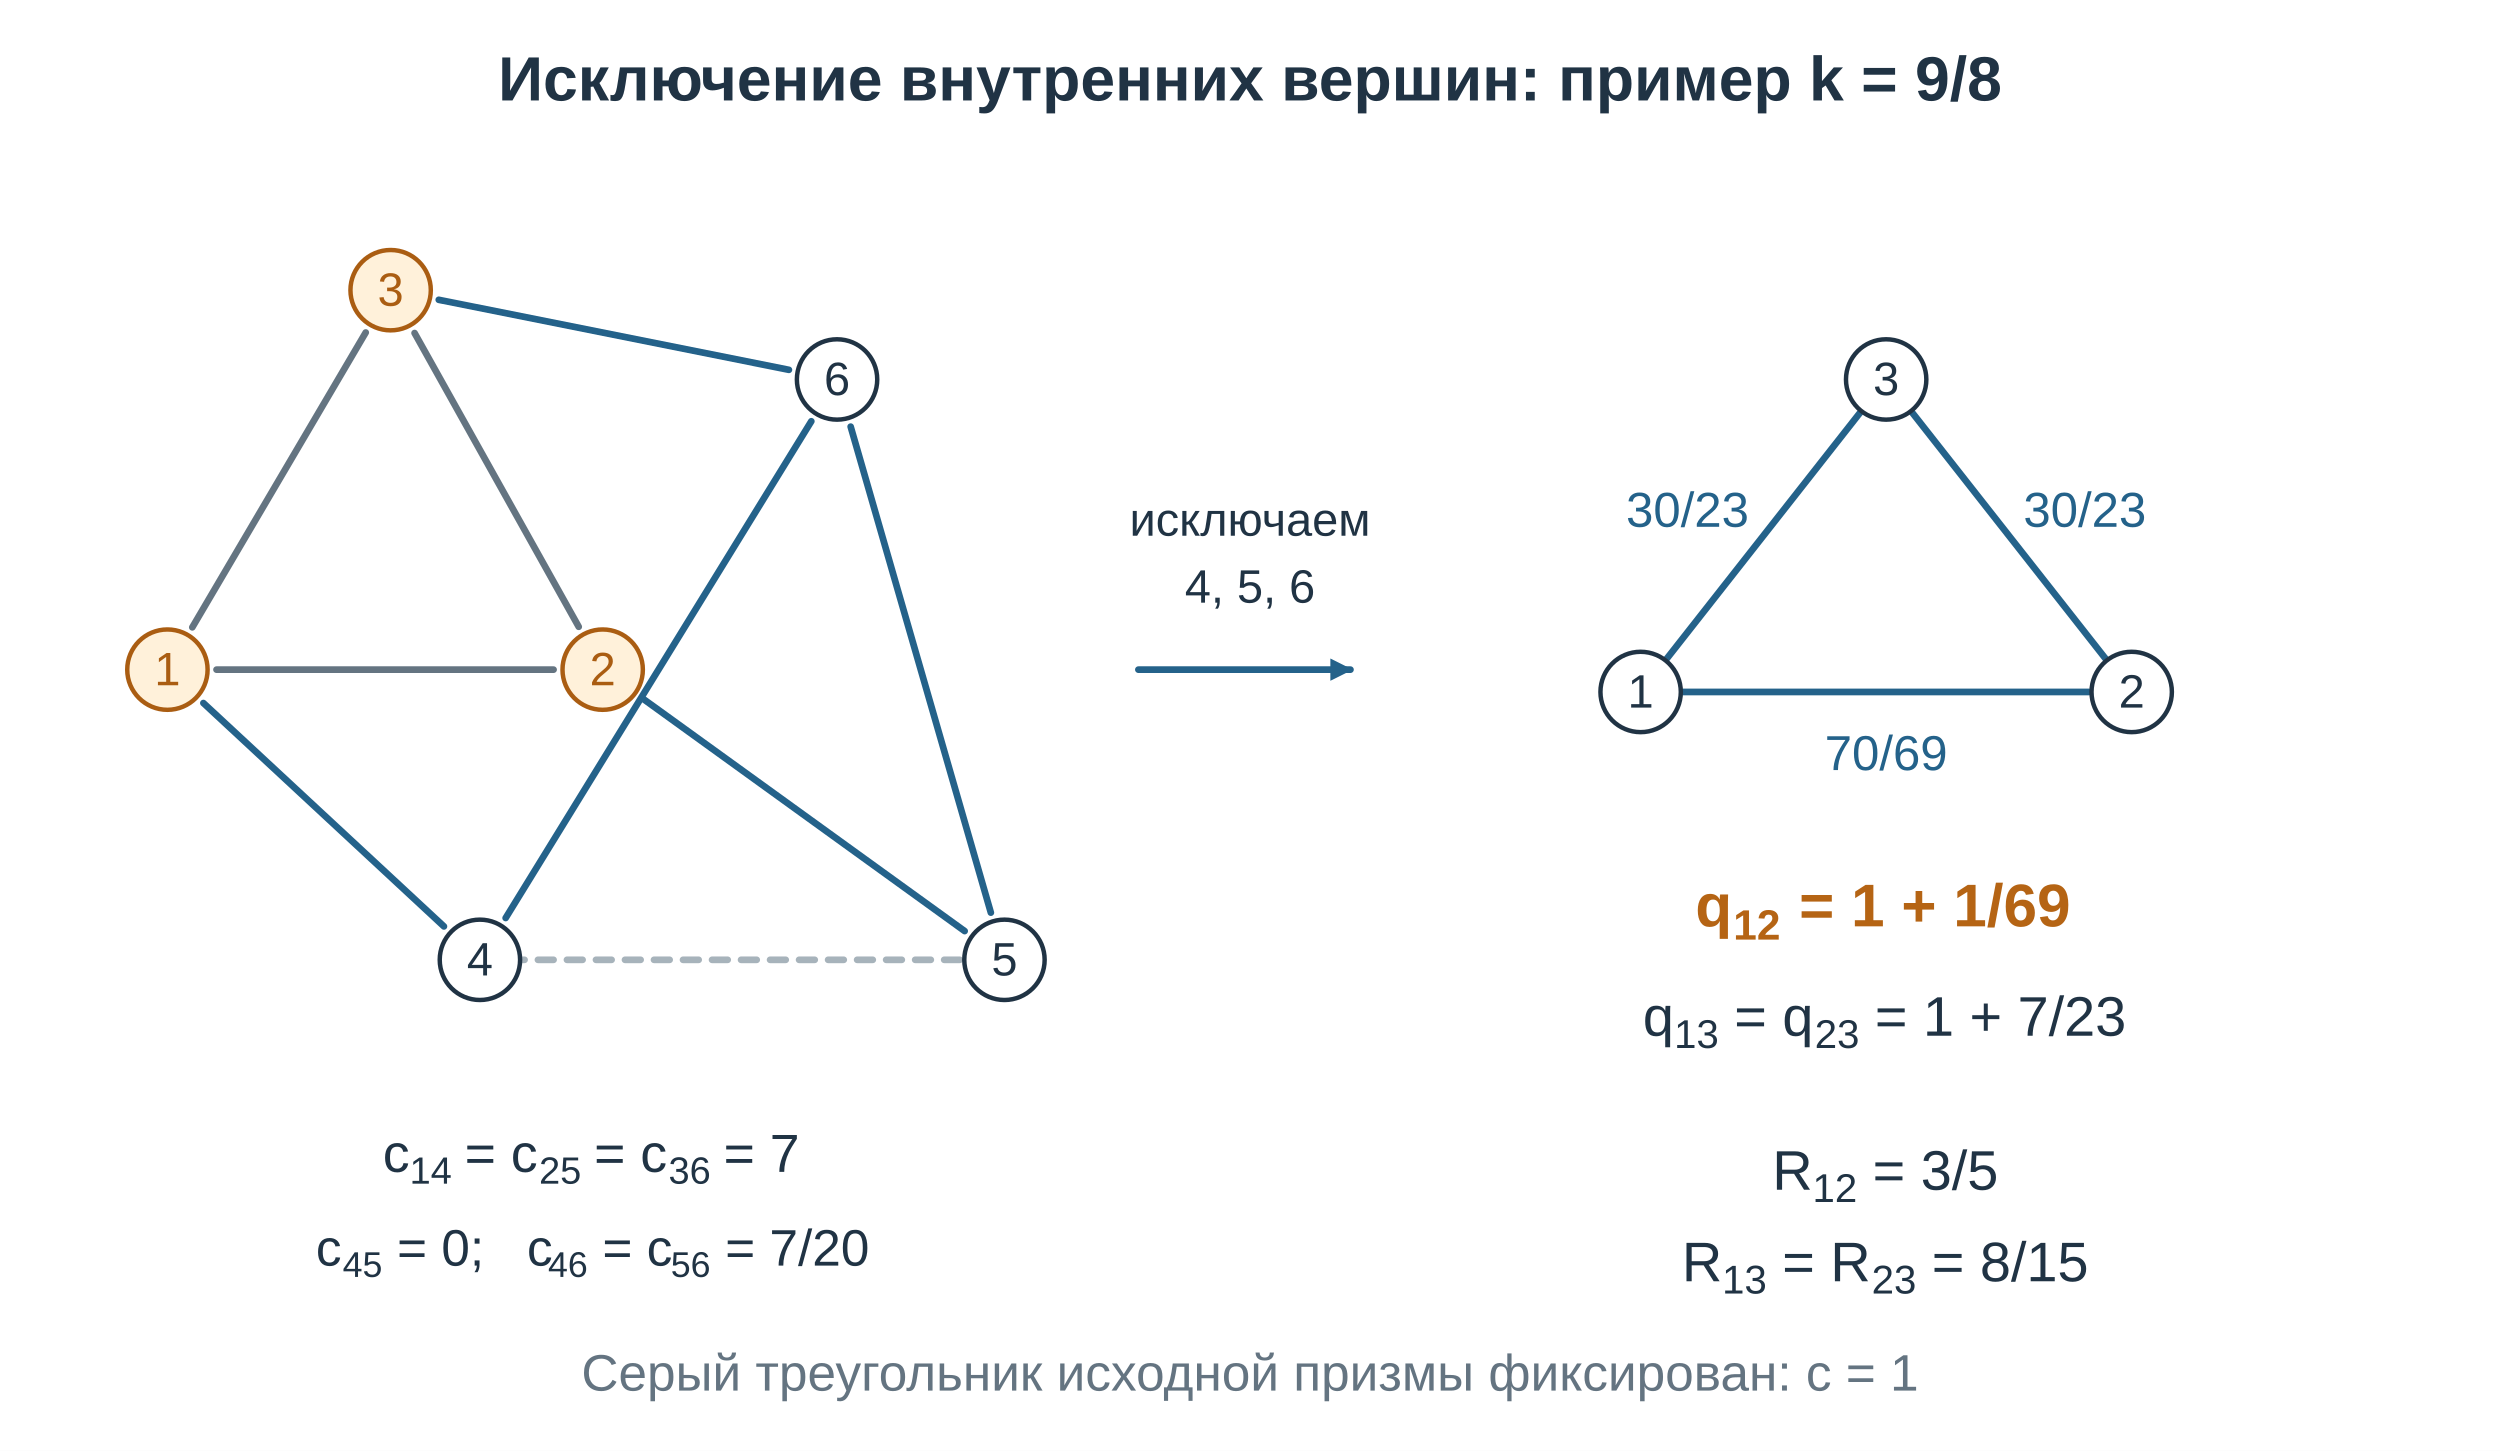
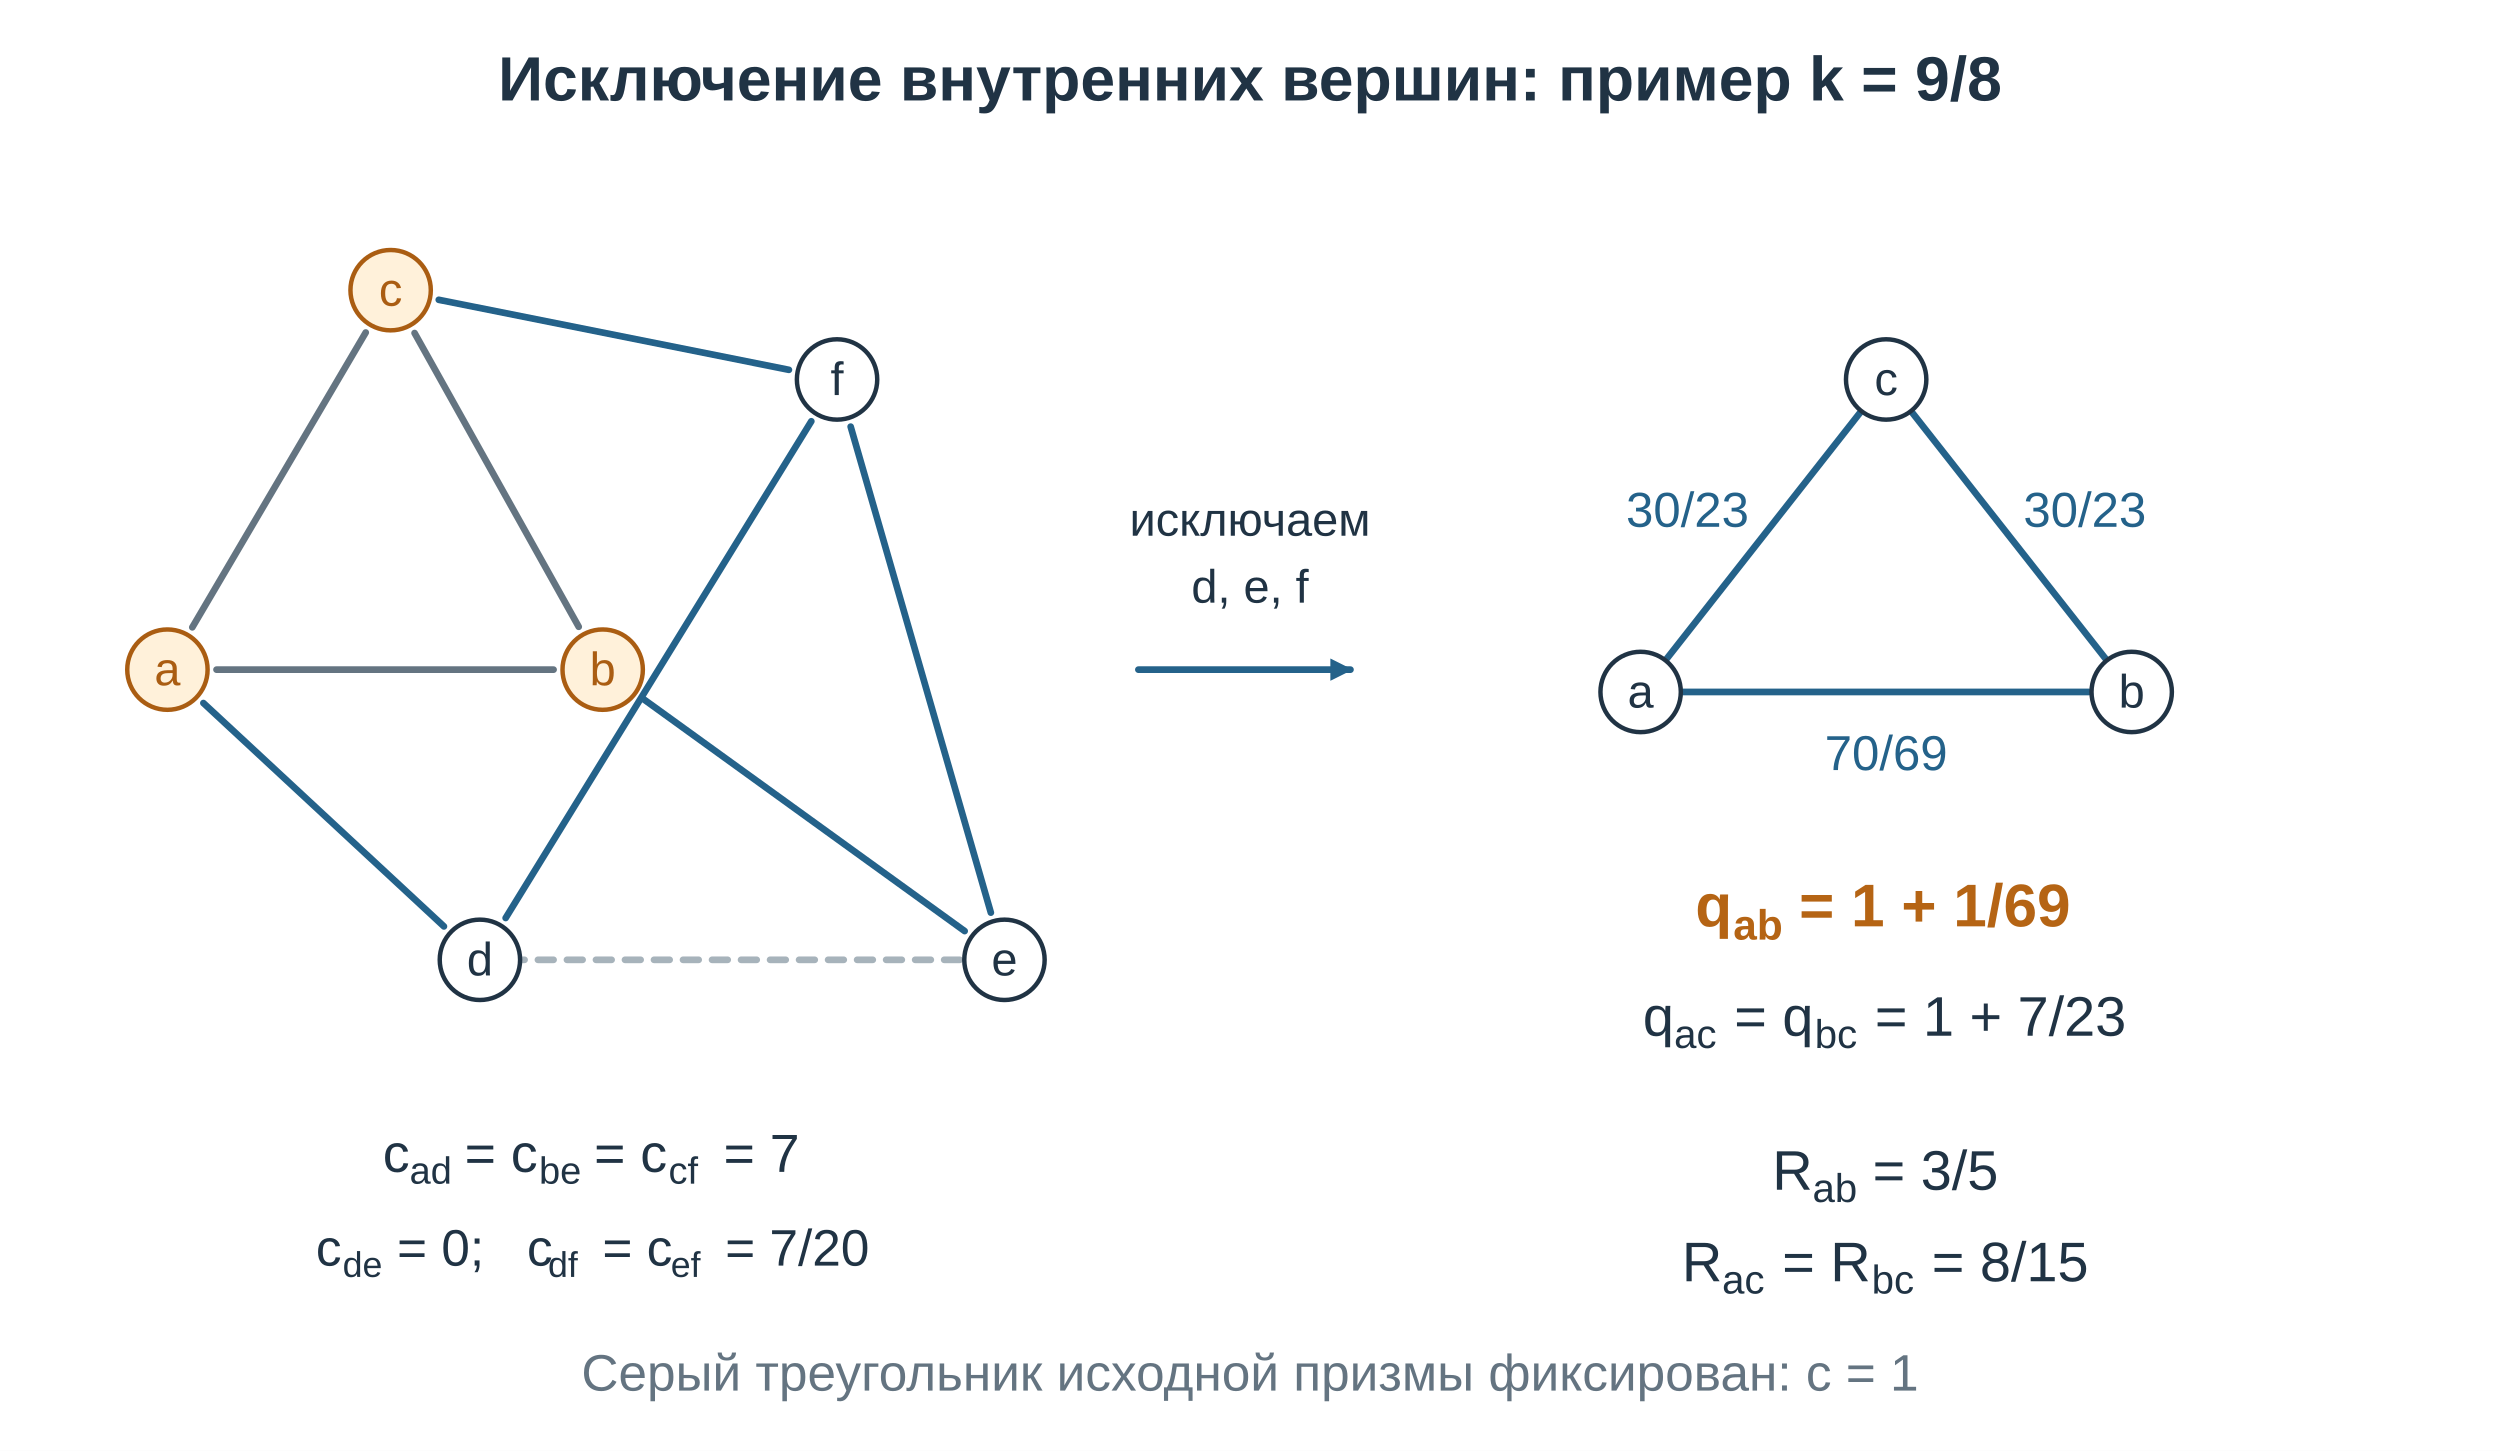
<svg xmlns="http://www.w3.org/2000/svg" width="1120" height="650" viewBox="0 0 1120 650" role="img" aria-labelledby="title">
  <defs>
    <marker id="arrow" markerWidth="12" markerHeight="12" refX="9" refY="5" orient="auto" markerUnits="userSpaceOnUse">
      <path d="M0 0 L10 5 L0 10 Z" fill="#24628a" />
    </marker>
  </defs>
  <style>text{font-family:Arial,sans-serif;fill:#203344}path,line{stroke-linecap:round;stroke-linejoin:round}</style>
  <rect width="1120" height="650" fill="white" />
  <text xml:space="preserve" x="560" y="45" font-size="28" fill="#203344" style="fill:#203344" font-weight="600" text-anchor="middle">Исключение внутренних вершин: пример k = 9/8</text>
  <line x1="97.0" y1="300.0" x2="248.0" y2="300.0" stroke="#647481" stroke-width="3" />
  <line x1="86.154" y1="281.037" x2="163.846" y2="148.963" stroke="#647481" stroke-width="3" />
  <line x1="259.268" y1="280.795" x2="185.732" y2="149.205" stroke="#647481" stroke-width="3" />
  <line x1="91.121" y1="314.97" x2="198.879" y2="415.03" stroke="#24628a" stroke-width="3" />
  <line x1="287.835" y1="312.881" x2="432.165" y2="417.119" stroke="#24628a" stroke-width="3" />
  <line x1="196.573" y1="134.315" x2="353.427" y2="165.685" stroke="#24628a" stroke-width="3" />
  <line x1="226.53" y1="411.264" x2="363.47" y2="188.736" stroke="#24628a" stroke-width="3" />
  <line x1="443.902" y1="408.862" x2="381.098" y2="191.138" stroke="#24628a" stroke-width="3" />
  <line x1="215" y1="430" x2="450" y2="430" stroke="#a7b3bb" stroke-width="3" stroke-dasharray="7 6" />
  <circle cx="75" cy="300" r="18" fill="#fff1da" stroke="#aa5d12" stroke-width="2" />
-   <text xml:space="preserve" x="75" y="307" font-size="21" fill="#aa5d12" style="fill:#aa5d12" font-weight="400" text-anchor="middle">1</text>
+   <text xml:space="preserve" x="75" y="307" font-size="21" fill="#aa5d12" style="fill:#aa5d12" font-weight="400" text-anchor="middle">a</text>
  <circle cx="270" cy="300" r="18" fill="#fff1da" stroke="#aa5d12" stroke-width="2" />
-   <text xml:space="preserve" x="270" y="307" font-size="21" fill="#aa5d12" style="fill:#aa5d12" font-weight="400" text-anchor="middle">2</text>
+   <text xml:space="preserve" x="270" y="307" font-size="21" fill="#aa5d12" style="fill:#aa5d12" font-weight="400" text-anchor="middle">b</text>
  <circle cx="175" cy="130" r="18" fill="#fff1da" stroke="#aa5d12" stroke-width="2" />
-   <text xml:space="preserve" x="175" y="137" font-size="21" fill="#aa5d12" style="fill:#aa5d12" font-weight="400" text-anchor="middle">3</text>
+   <text xml:space="preserve" x="175" y="137" font-size="21" fill="#aa5d12" style="fill:#aa5d12" font-weight="400" text-anchor="middle">c</text>
  <circle cx="215" cy="430" r="18" fill="white" stroke="#203344" stroke-width="2" />
-   <text xml:space="preserve" x="215" y="437" font-size="21" fill="#203344" style="fill:#203344" font-weight="400" text-anchor="middle">4</text>
+   <text xml:space="preserve" x="215" y="437" font-size="21" fill="#203344" style="fill:#203344" font-weight="400" text-anchor="middle">d</text>
  <circle cx="450" cy="430" r="18" fill="white" stroke="#203344" stroke-width="2" />
-   <text xml:space="preserve" x="450" y="437" font-size="21" fill="#203344" style="fill:#203344" font-weight="400" text-anchor="middle">5</text>
+   <text xml:space="preserve" x="450" y="437" font-size="21" fill="#203344" style="fill:#203344" font-weight="400" text-anchor="middle">e</text>
  <circle cx="375" cy="170" r="18" fill="white" stroke="#203344" stroke-width="2" />
-   <text xml:space="preserve" x="375" y="177" font-size="21" fill="#203344" style="fill:#203344" font-weight="400" text-anchor="middle">6</text>
+   <text xml:space="preserve" x="375" y="177" font-size="21" fill="#203344" style="fill:#203344" font-weight="400" text-anchor="middle">f</text>
  <text xml:space="preserve" x="171.5" y="525" font-size="24" fill="#203344" style="fill:#203344" font-weight="400" text-anchor="start">c</text>
-   <text xml:space="preserve" x="183.5" y="530.28" font-size="17" fill="#203344" style="fill:#203344" font-weight="400" text-anchor="start">14</text>
+   <text xml:space="preserve" x="183.5" y="530.28" font-size="17" fill="#203344" style="fill:#203344" font-weight="400" text-anchor="start">ad</text>
  <text xml:space="preserve" x="201.5" y="525" font-size="24" fill="#203344" style="fill:#203344" font-weight="400" text-anchor="start"> = c</text>
-   <text xml:space="preserve" x="241.5" y="530.28" font-size="17" fill="#203344" style="fill:#203344" font-weight="400" text-anchor="start">25</text>
+   <text xml:space="preserve" x="241.5" y="530.28" font-size="17" fill="#203344" style="fill:#203344" font-weight="400" text-anchor="start">be</text>
  <text xml:space="preserve" x="259.5" y="525" font-size="24" fill="#203344" style="fill:#203344" font-weight="400" text-anchor="start"> = c</text>
-   <text xml:space="preserve" x="299.5" y="530.28" font-size="17" fill="#203344" style="fill:#203344" font-weight="400" text-anchor="start">36</text>
+   <text xml:space="preserve" x="299.5" y="530.28" font-size="17" fill="#203344" style="fill:#203344" font-weight="400" text-anchor="start">cf</text>
  <text xml:space="preserve" x="317.5" y="525" font-size="24" fill="#203344" style="fill:#203344" font-weight="400" text-anchor="start"> = 7</text>
  <text xml:space="preserve" x="141.5" y="567" font-size="23" fill="#203344" style="fill:#203344" font-weight="400" text-anchor="start">c</text>
-   <text xml:space="preserve" x="153.5" y="572.06" font-size="16" fill="#203344" style="fill:#203344" font-weight="400" text-anchor="start">45</text>
+   <text xml:space="preserve" x="153.5" y="572.06" font-size="16" fill="#203344" style="fill:#203344" font-weight="400" text-anchor="start">de</text>
  <text xml:space="preserve" x="171.5" y="567" font-size="23" fill="#203344" style="fill:#203344" font-weight="400" text-anchor="start"> = 0;   c</text>
-   <text xml:space="preserve" x="245.5" y="572.06" font-size="16" fill="#203344" style="fill:#203344" font-weight="400" text-anchor="start">46</text>
+   <text xml:space="preserve" x="245.5" y="572.06" font-size="16" fill="#203344" style="fill:#203344" font-weight="400" text-anchor="start">df</text>
  <text xml:space="preserve" x="263.5" y="567" font-size="23" fill="#203344" style="fill:#203344" font-weight="400" text-anchor="start"> = c</text>
-   <text xml:space="preserve" x="300.5" y="572.06" font-size="16" fill="#203344" style="fill:#203344" font-weight="400" text-anchor="start">56</text>
+   <text xml:space="preserve" x="300.5" y="572.06" font-size="16" fill="#203344" style="fill:#203344" font-weight="400" text-anchor="start">ef</text>
  <text xml:space="preserve" x="318.5" y="567" font-size="23" fill="#203344" style="fill:#203344" font-weight="400" text-anchor="start"> = 7/20</text>
  <line x1="510" y1="300" x2="605" y2="300" stroke="#24628a" stroke-width="3" marker-end="url(#arrow)" />
  <text xml:space="preserve" x="560" y="240" font-size="21" fill="#203344" style="fill:#203344" font-weight="400" text-anchor="middle">исключаем</text>
-   <text xml:space="preserve" x="560" y="270" font-size="21" fill="#203344" style="fill:#203344" font-weight="400" text-anchor="middle">4, 5, 6</text>
+   <text xml:space="preserve" x="560" y="270" font-size="21" fill="#203344" style="fill:#203344" font-weight="400" text-anchor="middle">d, e, f</text>
  <line x1="754.0" y1="310.0" x2="936.0" y2="310.0" stroke="#24628a" stroke-width="3" />
  <text xml:space="preserve" x="845.0" y="345.0" font-size="22" fill="#24628a" style="fill:#24628a" font-weight="400" text-anchor="middle">70/69</text>
  <line x1="746.739" y1="295.06" x2="833.261" y2="184.94" stroke="#24628a" stroke-width="3" />
  <text xml:space="preserve" x="756.0" y="236.0" font-size="22" fill="#24628a" style="fill:#24628a" font-weight="400" text-anchor="middle">30/23</text>
  <line x1="943.261" y1="295.06" x2="856.739" y2="184.94" stroke="#24628a" stroke-width="3" />
  <text xml:space="preserve" x="934.0" y="236.0" font-size="22" fill="#24628a" style="fill:#24628a" font-weight="400" text-anchor="middle">30/23</text>
  <circle cx="735" cy="310" r="18" fill="white" stroke="#203344" stroke-width="2" />
-   <text xml:space="preserve" x="735" y="317" font-size="21" fill="#203344" style="fill:#203344" font-weight="400" text-anchor="middle">1</text>
+   <text xml:space="preserve" x="735" y="317" font-size="21" fill="#203344" style="fill:#203344" font-weight="400" text-anchor="middle">a</text>
  <circle cx="955" cy="310" r="18" fill="white" stroke="#203344" stroke-width="2" />
-   <text xml:space="preserve" x="955" y="317" font-size="21" fill="#203344" style="fill:#203344" font-weight="400" text-anchor="middle">2</text>
+   <text xml:space="preserve" x="955" y="317" font-size="21" fill="#203344" style="fill:#203344" font-weight="400" text-anchor="middle">b</text>
  <circle cx="845" cy="170" r="18" fill="white" stroke="#203344" stroke-width="2" />
-   <text xml:space="preserve" x="845" y="177" font-size="21" fill="#203344" style="fill:#203344" font-weight="400" text-anchor="middle">3</text>
+   <text xml:space="preserve" x="845" y="177" font-size="21" fill="#203344" style="fill:#203344" font-weight="400" text-anchor="middle">c</text>
  <text xml:space="preserve" x="759.5" y="415" font-size="27" fill="#b56414" style="fill:#b56414" font-weight="600" text-anchor="start">q</text>
-   <text xml:space="preserve" x="776.5" y="420.94" font-size="19" fill="#b56414" style="fill:#b56414" font-weight="600" text-anchor="start">12</text>
+   <text xml:space="preserve" x="776.5" y="420.94" font-size="19" fill="#b56414" style="fill:#b56414" font-weight="600" text-anchor="start">ab</text>
  <text xml:space="preserve" x="798.5" y="415" font-size="27" fill="#b56414" style="fill:#b56414" font-weight="600" text-anchor="start"> = 1 + 1/69</text>
  <text xml:space="preserve" x="736.0" y="464" font-size="25" fill="#203344" style="fill:#203344" font-weight="400" text-anchor="start">q</text>
-   <text xml:space="preserve" x="750.0" y="469.5" font-size="18" fill="#203344" style="fill:#203344" font-weight="400" text-anchor="start">13</text>
+   <text xml:space="preserve" x="750.0" y="469.5" font-size="18" fill="#203344" style="fill:#203344" font-weight="400" text-anchor="start">ac</text>
  <text xml:space="preserve" x="770.0" y="464" font-size="25" fill="#203344" style="fill:#203344" font-weight="400" text-anchor="start"> = q</text>
-   <text xml:space="preserve" x="813.0" y="469.5" font-size="18" fill="#203344" style="fill:#203344" font-weight="400" text-anchor="start">23</text>
+   <text xml:space="preserve" x="813.0" y="469.5" font-size="18" fill="#203344" style="fill:#203344" font-weight="400" text-anchor="start">bc</text>
  <text xml:space="preserve" x="833.0" y="464" font-size="25" fill="#203344" style="fill:#203344" font-weight="400" text-anchor="start"> = 1 + 7/23</text>
  <text xml:space="preserve" x="794.0" y="533" font-size="25" fill="#203344" style="fill:#203344" font-weight="400" text-anchor="start">R</text>
-   <text xml:space="preserve" x="812.0" y="538.5" font-size="18" fill="#203344" style="fill:#203344" font-weight="400" text-anchor="start">12</text>
+   <text xml:space="preserve" x="812.0" y="538.5" font-size="18" fill="#203344" style="fill:#203344" font-weight="400" text-anchor="start">ab</text>
  <text xml:space="preserve" x="832.0" y="533" font-size="25" fill="#203344" style="fill:#203344" font-weight="400" text-anchor="start"> = 3/5</text>
  <text xml:space="preserve" x="753.5" y="574" font-size="25" fill="#203344" style="fill:#203344" font-weight="400" text-anchor="start">R</text>
-   <text xml:space="preserve" x="771.5" y="579.5" font-size="18" fill="#203344" style="fill:#203344" font-weight="400" text-anchor="start">13</text>
+   <text xml:space="preserve" x="771.5" y="579.5" font-size="18" fill="#203344" style="fill:#203344" font-weight="400" text-anchor="start">ac</text>
  <text xml:space="preserve" x="791.5" y="574" font-size="25" fill="#203344" style="fill:#203344" font-weight="400" text-anchor="start"> = R</text>
-   <text xml:space="preserve" x="838.5" y="579.5" font-size="18" fill="#203344" style="fill:#203344" font-weight="400" text-anchor="start">23</text>
+   <text xml:space="preserve" x="838.5" y="579.5" font-size="18" fill="#203344" style="fill:#203344" font-weight="400" text-anchor="start">bc</text>
  <text xml:space="preserve" x="858.5" y="574" font-size="25" fill="#203344" style="fill:#203344" font-weight="400" text-anchor="start"> = 8/15</text>
  <text xml:space="preserve" x="560" y="623" font-size="23" fill="#647481" style="fill:#647481" font-weight="400" text-anchor="middle">Серый треугольник исходной призмы фиксирован: c = 1</text>
</svg>
